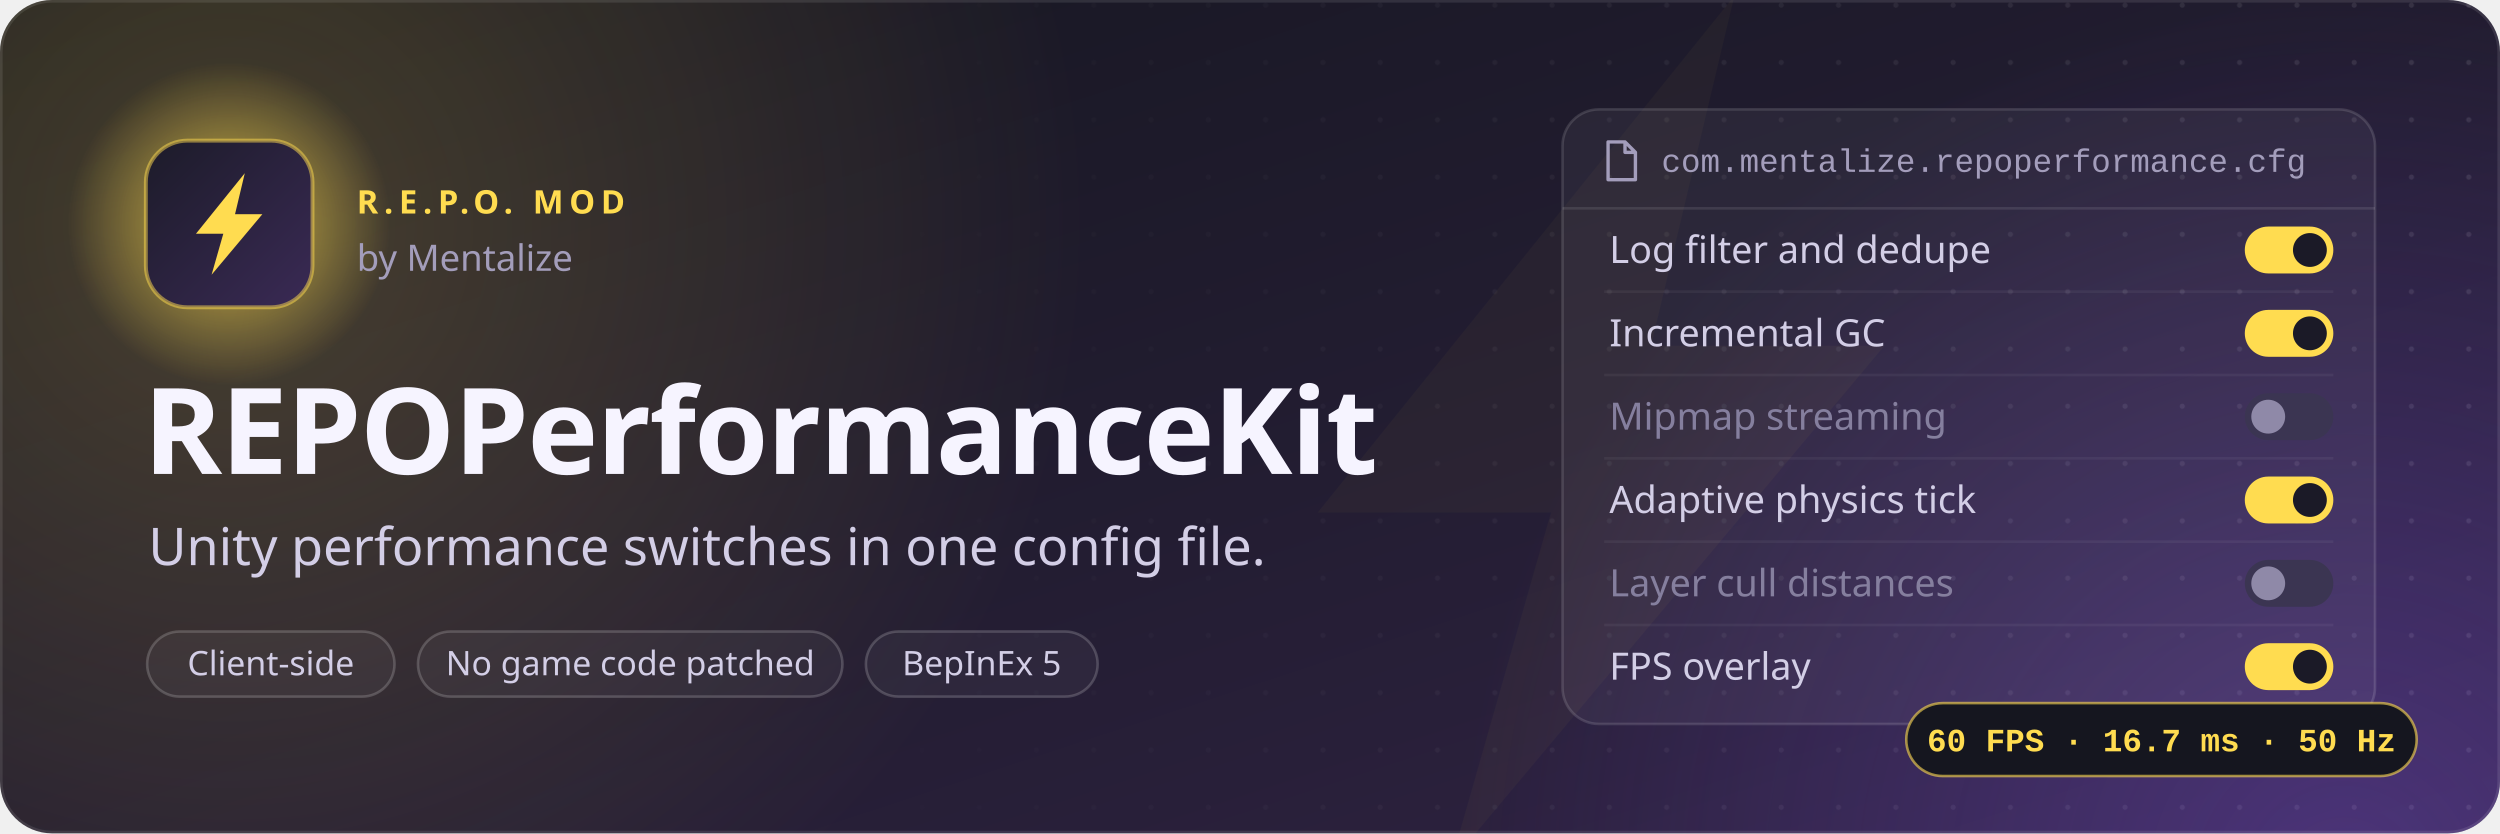
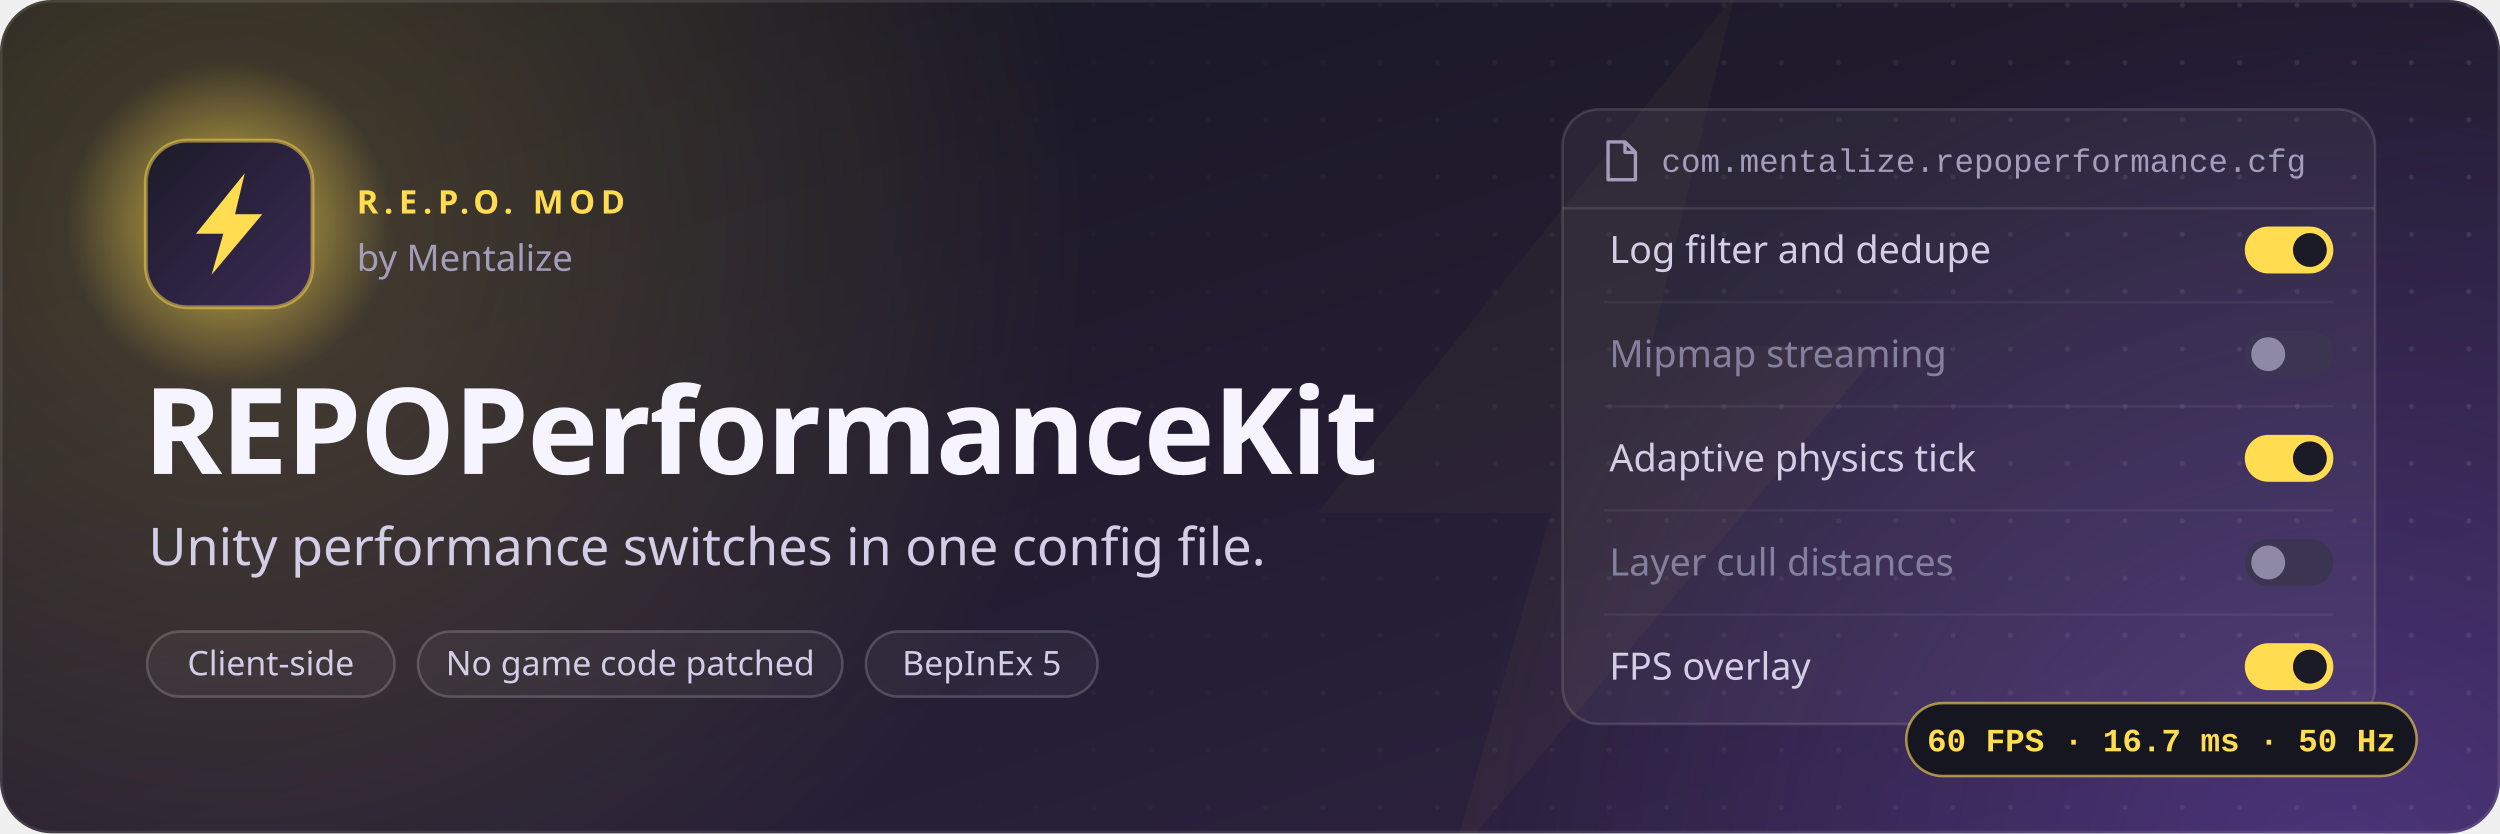
<svg xmlns="http://www.w3.org/2000/svg" viewBox="0 0 960 320" width="960" height="320" role="img" aria-label="REPOPerformanceKit, a R.E.P.O. mod by Mentalize. Unity performance switches in one config file. Client-side, no game code patched, BepInEx 5.">
  <style>
@keyframes knob{from{transform:translateX(-16px);fill:#8f89a8}to{transform:translateX(0);fill:#1b1a27}}
@keyframes track{from{fill:#3b3552}to{fill:#ffdc50}}
@keyframes lit{from{fill:#857f9e}to{fill:#d3cee6}}
@keyframes rise{from{opacity:0;transform:translateY(6px)}to{opacity:1;transform:translateY(0)}}
@keyframes pulse{0%,100%{opacity:.5}50%{opacity:1}}
.k{animation:knob .45s cubic-bezier(.3,.7,.2,1) both}
.tr{animation:track .45s ease both}
.lb{animation:lit .45s ease both}
.chip{animation:rise .5s ease 1.7s both}
.halo{animation:pulse 3.4s ease-in-out infinite}
@media (prefers-reduced-motion:reduce){.k,.tr,.lb,.chip,.halo{animation:none}}
</style>
  <defs>
    <linearGradient id="bg" x1="0" y1="0" x2="1" y2="1">
      <stop offset="0" stop-color="#15161f" />
      <stop offset="0.55" stop-color="#231d32" />
      <stop offset="1" stop-color="#312345" />
    </linearGradient>
    <linearGradient id="tile" x1="0" y1="0" x2="1" y2="1">
      <stop offset="0" stop-color="#1c1b29" />
      <stop offset="1" stop-color="#3a2a55" />
    </linearGradient>
    <radialGradient id="g1" cx="88" cy="86" r="330" gradientUnits="userSpaceOnUse">
      <stop offset="0" stop-color="#ffdc50" stop-opacity="0.2" />
      <stop offset="1" stop-color="#ffdc50" stop-opacity="0" />
    </radialGradient>
    <radialGradient id="g2" cx="900" cy="340" r="340" gradientUnits="userSpaceOnUse">
      <stop offset="0" stop-color="#8b5cf6" stop-opacity="0.3" />
      <stop offset="1" stop-color="#8b5cf6" stop-opacity="0" />
    </radialGradient>
    <radialGradient id="halo" cx="88" cy="86" r="62" gradientUnits="userSpaceOnUse">
      <stop offset="0.45" stop-color="#ffdc50" stop-opacity="0.42" />
      <stop offset="1" stop-color="#ffdc50" stop-opacity="0" />
    </radialGradient>
    <pattern id="dots" width="22" height="22" patternUnits="userSpaceOnUse">
      <circle cx="2" cy="2" r="1" fill="#ffffff" fill-opacity="0.5" />
    </pattern>
    <linearGradient id="fade" x1="0" y1="0" x2="1" y2="0">
      <stop offset="0.35" stop-color="#ffffff" stop-opacity="0" />
      <stop offset="1" stop-color="#ffffff" stop-opacity="0.2" />
    </linearGradient>
    <mask id="m">
      <rect width="960" height="320" fill="url(#fade)" />
    </mask>
    <clipPath id="clip">
      <rect width="960" height="320" rx="20" />
    </clipPath>
  </defs>
  <g clip-path="url(#clip)">
    <rect width="960" height="320" fill="url(#bg)" />
    <rect width="960" height="320" fill="url(#dots)" mask="url(#m)" />
    <rect width="960" height="320" fill="url(#g1)" />
    <rect width="960" height="320" fill="url(#g2)" />
    <polygon points="40,6 15,37 29,37 23,58 49,27 35,27" transform="translate(410 -40) scale(6.4)" fill="#ffdc50" fill-opacity="0.035" />
  </g>
  <rect x="0.5" y="0.5" width="959" height="319" rx="19.5" fill="none" stroke="#ffffff" stroke-opacity="0.1" />
  <g font-family="-apple-system, BlinkMacSystemFont, 'Segoe UI', 'Noto Sans', Helvetica, Arial, sans-serif">
    <circle class="halo" cx="88" cy="86" r="62" fill="url(#halo)" />
    <rect x="56" y="54" width="64" height="64" rx="16" fill="url(#tile)" stroke="#ffdc50" stroke-opacity="0.5" stroke-width="1.5" />
    <polygon points="40,6 15,37 29,37 23,58 49,27 35,27" transform="translate(64 62) scale(0.75)" fill="#ffdc50" />
    <text x="137" y="82" font-size="12.5" font-weight="700" letter-spacing="2.2" fill="#ffdc50">R.E.P.O. MOD</text>
    <text x="137" y="104" font-size="14" fill="#a39dbb">by Mentalize</text>
    <text x="55" y="182" font-size="46" font-weight="700" letter-spacing="-0.6" fill="#f6f4ff">REPOPerformanceKit</text>
    <text x="57" y="217" font-size="20" fill="#d3cee6">Unity performance switches in one config file.</text>
    <rect x="56.5" y="242.5" width="95" height="25" rx="12.5" fill="#ffffff" fill-opacity="0.04" stroke="#ffffff" stroke-opacity="0.18" />
    <text x="104.0" y="259.3" font-size="13" fill="#d3cee6" text-anchor="middle">Client-side</text>
    <rect x="160.5" y="242.5" width="163" height="25" rx="12.5" fill="#ffffff" fill-opacity="0.04" stroke="#ffffff" stroke-opacity="0.18" />
    <text x="242.0" y="259.3" font-size="13" fill="#d3cee6" text-anchor="middle">No game code patched</text>
    <rect x="332.5" y="242.5" width="89" height="25" rx="12.5" fill="#ffffff" fill-opacity="0.04" stroke="#ffffff" stroke-opacity="0.18" />
    <text x="377.0" y="259.3" font-size="13" fill="#d3cee6" text-anchor="middle">BepInEx 5</text>
    <rect x="600" y="42" width="312" height="236" rx="14" fill="#ffffff" fill-opacity="0.05" stroke="#ffffff" stroke-opacity="0.13" />
    <path d="M617.5 54.5 h6.5 l4 4 v10.5 h-10.5 z M624 54.5 v4 h4" fill="none" stroke="#a39dbb" stroke-width="1.3" stroke-linejoin="round" />
    <text x="638" y="66" font-family="ui-monospace, SFMono-Regular, 'SF Mono', Menlo, Consolas, 'Liberation Mono', monospace" font-size="12.5" fill="#a39dbb">com.mentalize.repoperformance.cfg</text>
    <path d="M600 80 H912" stroke="#ffffff" stroke-opacity="0.1" />
    <text class="lb" style="animation-delay:0.50s" x="618" y="101" font-size="14.5" fill="#d3cee6">Log filter and dedupe</text>
    <rect class="tr" style="animation-delay:0.50s" x="862" y="87" width="34" height="18" rx="9" fill="#ffdc50" />
    <circle class="k" style="animation-delay:0.50s" cx="887" cy="96" r="6.5" fill="#1b1a27" />
-     <path d="M616 112 H896" stroke="#ffffff" stroke-opacity="0.05" />
-     <text class="lb" style="animation-delay:0.72s" x="618" y="133" font-size="14.5" fill="#d3cee6">Incremental GC</text>
-     <rect class="tr" style="animation-delay:0.72s" x="862" y="119" width="34" height="18" rx="9" fill="#ffdc50" />
-     <circle class="k" style="animation-delay:0.72s" cx="887" cy="128" r="6.5" fill="#1b1a27" />
-     <path d="M616 144 H896" stroke="#ffffff" stroke-opacity="0.05" />
-     <text x="618" y="165" font-size="14.5" fill="#857f9e">Mipmap streaming</text>
-     <rect x="862" y="151" width="34" height="18" rx="9" fill="#3b3552" />
-     <circle cx="871" cy="160" r="6.5" fill="#8f89a8" />
-     <path d="M616 176 H896" stroke="#ffffff" stroke-opacity="0.05" />
-     <text class="lb" style="animation-delay:0.94s" x="618" y="197" font-size="14.5" fill="#d3cee6">Adaptive physics tick</text>
-     <rect class="tr" style="animation-delay:0.94s" x="862" y="183" width="34" height="18" rx="9" fill="#ffdc50" />
-     <circle class="k" style="animation-delay:0.94s" cx="887" cy="192" r="6.5" fill="#1b1a27" />
-     <path d="M616 208 H896" stroke="#ffffff" stroke-opacity="0.05" />
-     <text x="618" y="229" font-size="14.5" fill="#857f9e">Layer cull distances</text>
-     <rect x="862" y="215" width="34" height="18" rx="9" fill="#3b3552" />
-     <circle cx="871" cy="224" r="6.5" fill="#8f89a8" />
-     <path d="M616 240 H896" stroke="#ffffff" stroke-opacity="0.05" />
-     <text class="lb" style="animation-delay:1.16s" x="618" y="261" font-size="14.5" fill="#d3cee6">FPS overlay</text>
-     <rect class="tr" style="animation-delay:1.16s" x="862" y="247" width="34" height="18" rx="9" fill="#ffdc50" />
-     <circle class="k" style="animation-delay:1.16s" cx="887" cy="256" r="6.5" fill="#1b1a27" />
+     <path d="M616 116 H896" stroke="#ffffff" stroke-opacity="0.05" />
+     <text x="618" y="141" font-size="14.5" fill="#857f9e">Mipmap streaming</text>
+     <rect x="862" y="127" width="34" height="18" rx="9" fill="#3b3552" />
+     <circle cx="871" cy="136" r="6.5" fill="#8f89a8" />
+     <path d="M616 156 H896" stroke="#ffffff" stroke-opacity="0.05" />
+     <text class="lb" style="animation-delay:0.72s" x="618" y="181" font-size="14.5" fill="#d3cee6">Adaptive physics tick</text>
+     <rect class="tr" style="animation-delay:0.72s" x="862" y="167" width="34" height="18" rx="9" fill="#ffdc50" />
+     <circle class="k" style="animation-delay:0.72s" cx="887" cy="176" r="6.5" fill="#1b1a27" />
+     <path d="M616 196 H896" stroke="#ffffff" stroke-opacity="0.05" />
+     <text x="618" y="221" font-size="14.5" fill="#857f9e">Layer cull distances</text>
+     <rect x="862" y="207" width="34" height="18" rx="9" fill="#3b3552" />
+     <circle cx="871" cy="216" r="6.5" fill="#8f89a8" />
+     <path d="M616 236 H896" stroke="#ffffff" stroke-opacity="0.05" />
+     <text class="lb" style="animation-delay:0.94s" x="618" y="261" font-size="14.5" fill="#d3cee6">FPS overlay</text>
+     <rect class="tr" style="animation-delay:0.94s" x="862" y="247" width="34" height="18" rx="9" fill="#ffdc50" />
+     <circle class="k" style="animation-delay:0.94s" cx="887" cy="256" r="6.5" fill="#1b1a27" />
    <g class="chip">
      <rect x="732" y="270" width="196" height="28" rx="14" fill="#15161f" stroke="#ffdc50" stroke-opacity="0.6" />
      <text x="830" y="288.5" font-family="ui-monospace, SFMono-Regular, 'SF Mono', Menlo, Consolas, 'Liberation Mono', monospace" font-size="12.5" font-weight="700" fill="#ffdc50" text-anchor="middle">60 FPS · 16.7 ms · 50 Hz</text>
    </g>
  </g>
</svg>
